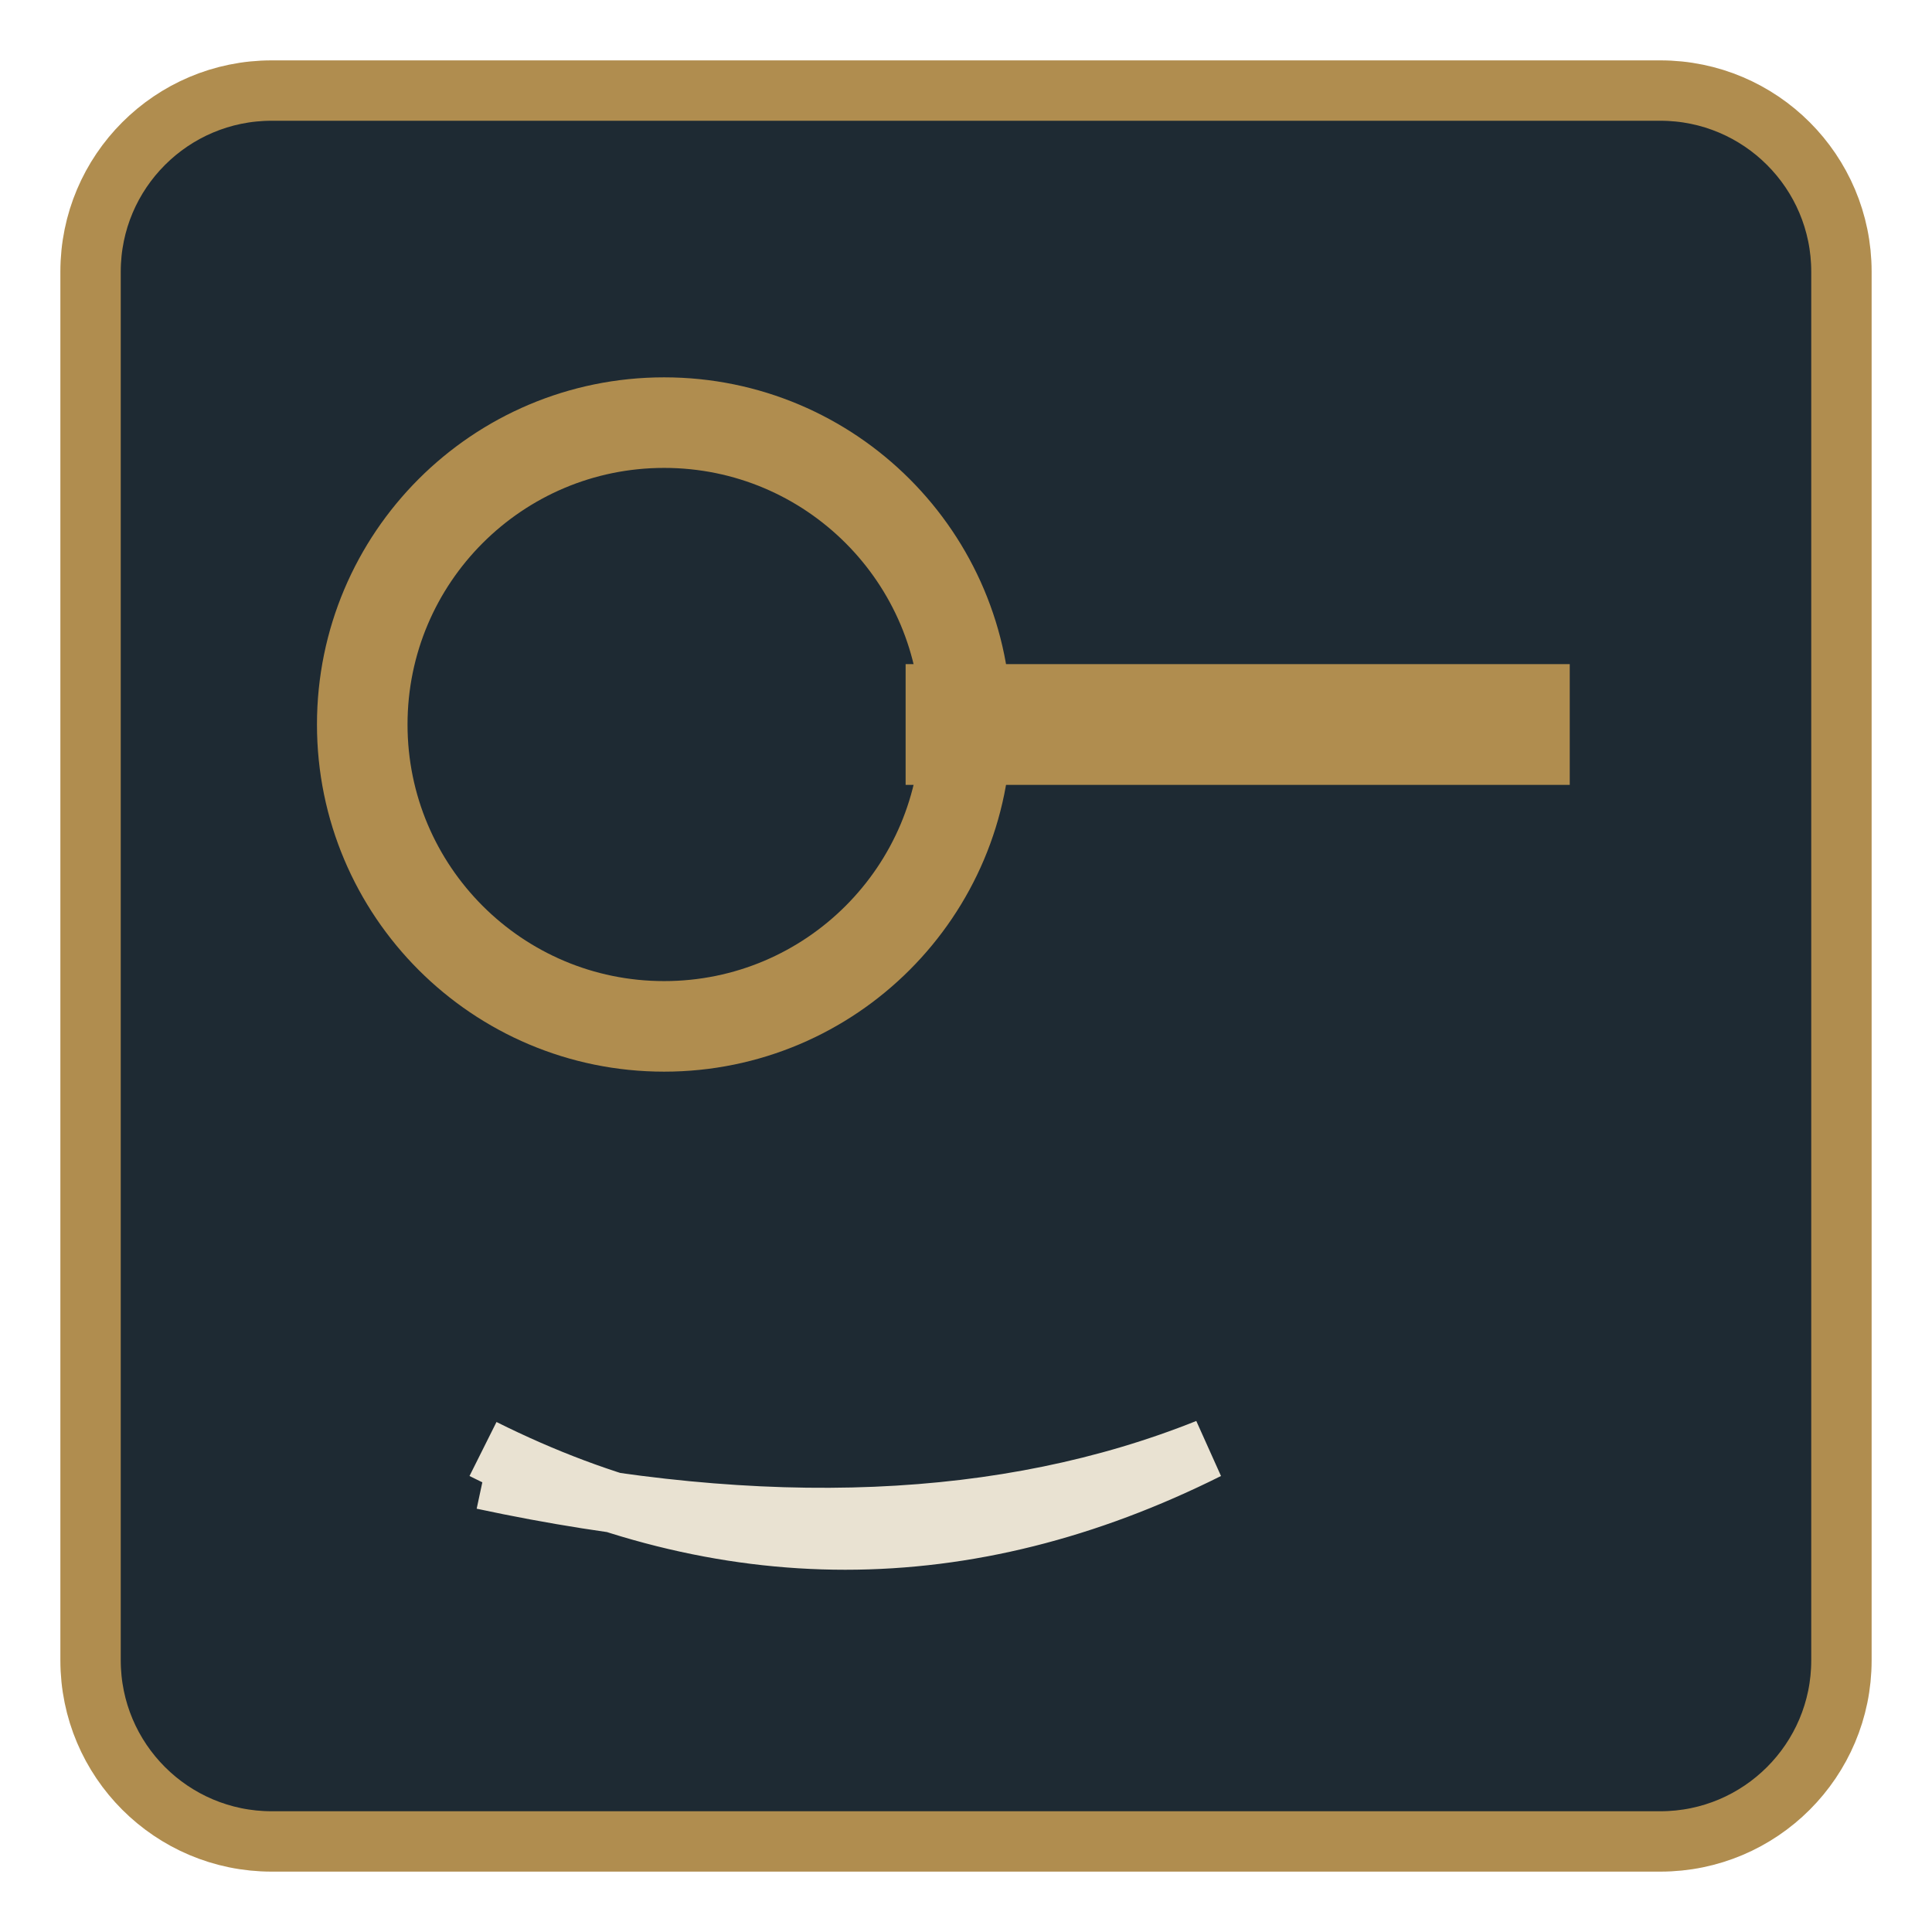
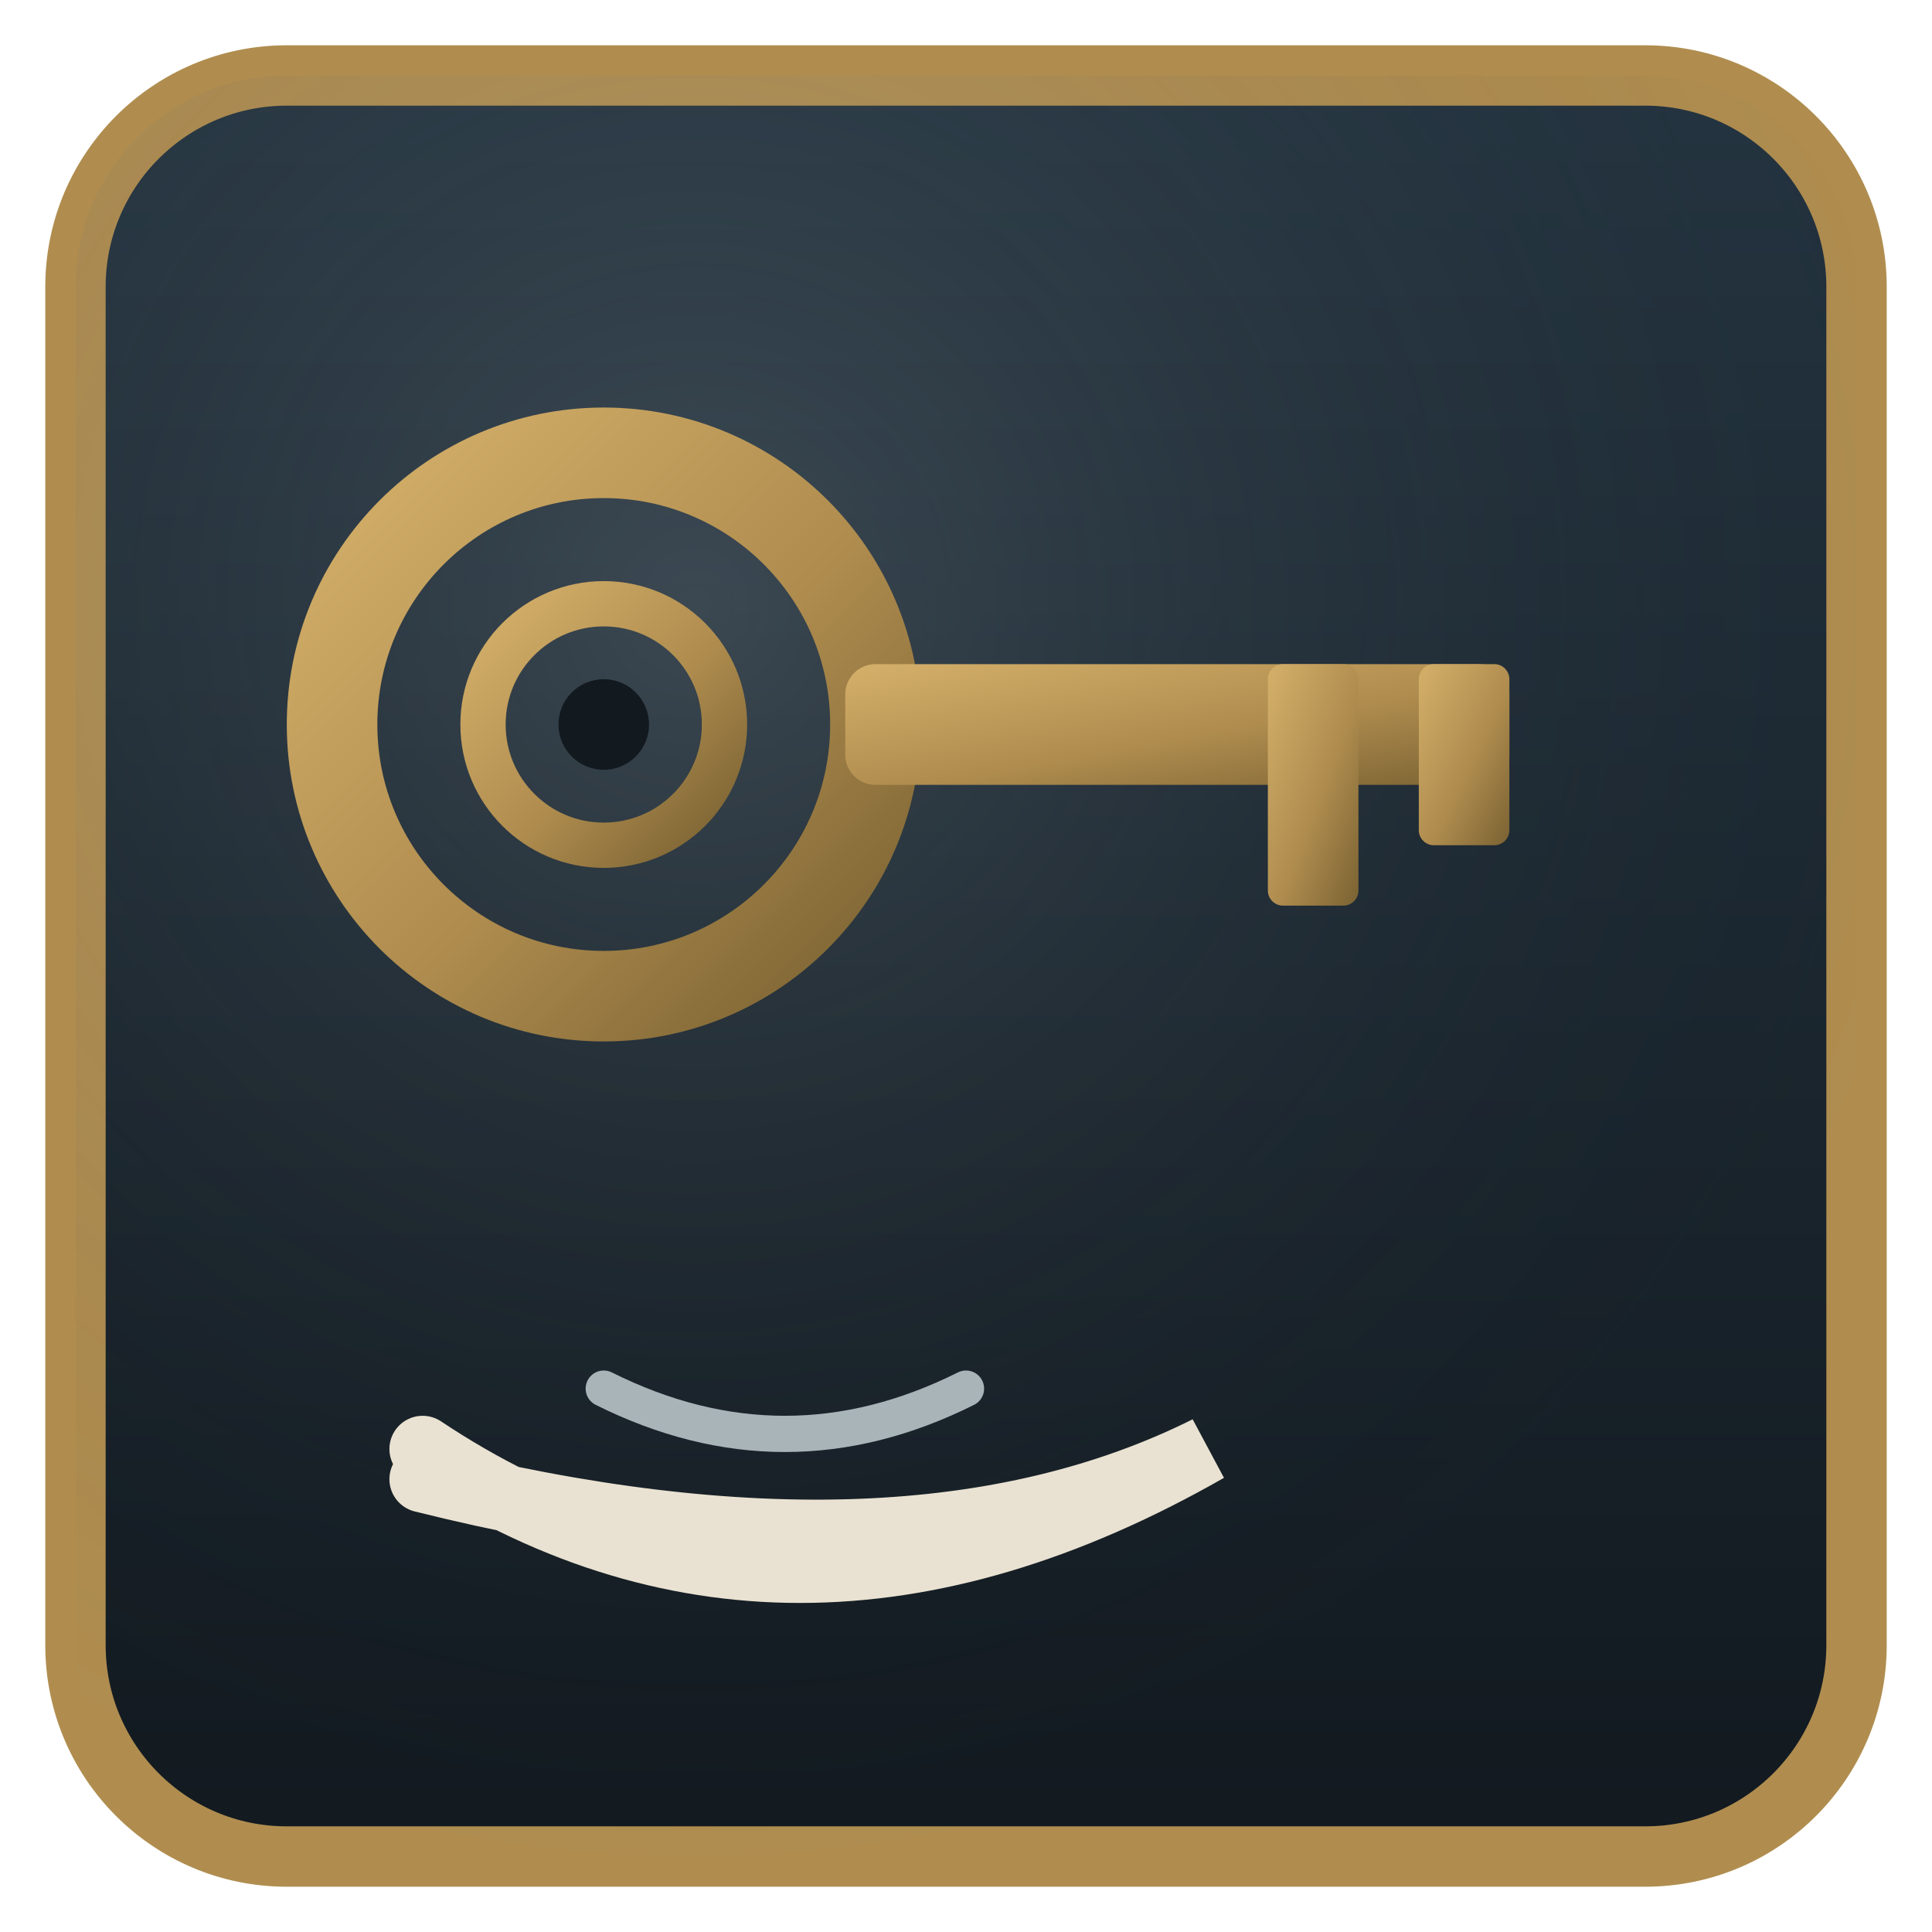
<svg xmlns="http://www.w3.org/2000/svg" viewBox="0 0 64 64">
-   <rect x="3" y="3" width="58" height="58" rx="6" fill="#1E2A33" stroke="#B08D4F" stroke-width="2" />
-   <circle cx="22" cy="24" r="10" fill="none" stroke="#B08D4F" stroke-width="3" />
-   <rect x="30" y="22" width="22" height="4" fill="#B08D4F" />
-   <path d="M16 48 q12 6 24 0 q-10 4 -24 1" fill="none" stroke="#E9E2D2" stroke-width="2" />
+   <defs>
+     <linearGradient id="bg" x1="0" y1="0" x2="0" y2="1">
+       <stop offset="0%" stop-color="#243440" />
+       <stop offset="100%" stop-color="#12191F" />
+     </linearGradient>
+     <linearGradient id="brass" x1="0" y1="0" x2="1" y2="1">
+       <stop offset="0%" stop-color="#D4B06A" />
+       <stop offset="55%" stop-color="#B08D4F" />
+       <stop offset="100%" stop-color="#7A6232" />
+     </linearGradient>
+     <radialGradient id="glow" cx="35%" cy="30%" r="70%">
+       <stop offset="0%" stop-color="#BFCAD0" stop-opacity="0.18" />
+       <stop offset="100%" stop-color="#12191F" stop-opacity="0" />
+     </radialGradient>
+   </defs>
+   <rect x="2.5" y="2.5" width="59" height="59" rx="7" fill="url(#bg)" stroke="#B08D4F" stroke-width="2" />
+   <rect x="2.5" y="2.5" width="59" height="59" rx="7" fill="url(#glow)" />
+   <circle cx="20" cy="24" r="9" fill="none" stroke="url(#brass)" stroke-width="3" />
+   <circle cx="20" cy="24" r="4" fill="none" stroke="url(#brass)" stroke-width="1.5" />
+   <rect x="28" y="22" width="22" height="4" rx="1" fill="url(#brass)" />
+   <rect x="42" y="22" width="3" height="8" rx="0.5" fill="url(#brass)" />
+   <rect x="47" y="22" width="3" height="6" rx="0.5" fill="url(#brass)" />
+   <circle cx="20" cy="24" r="1.5" fill="#12191F" />
+   <path d="M14 48 q12 8 26 0 q-10 5 -26 1" fill="none" stroke="#E9E2D2" stroke-width="2.2" stroke-linecap="round" />
+   <path d="M20 46 q6 3 12 0" fill="none" stroke="#A9B4B9" stroke-width="1.2" stroke-linecap="round" />
</svg>
